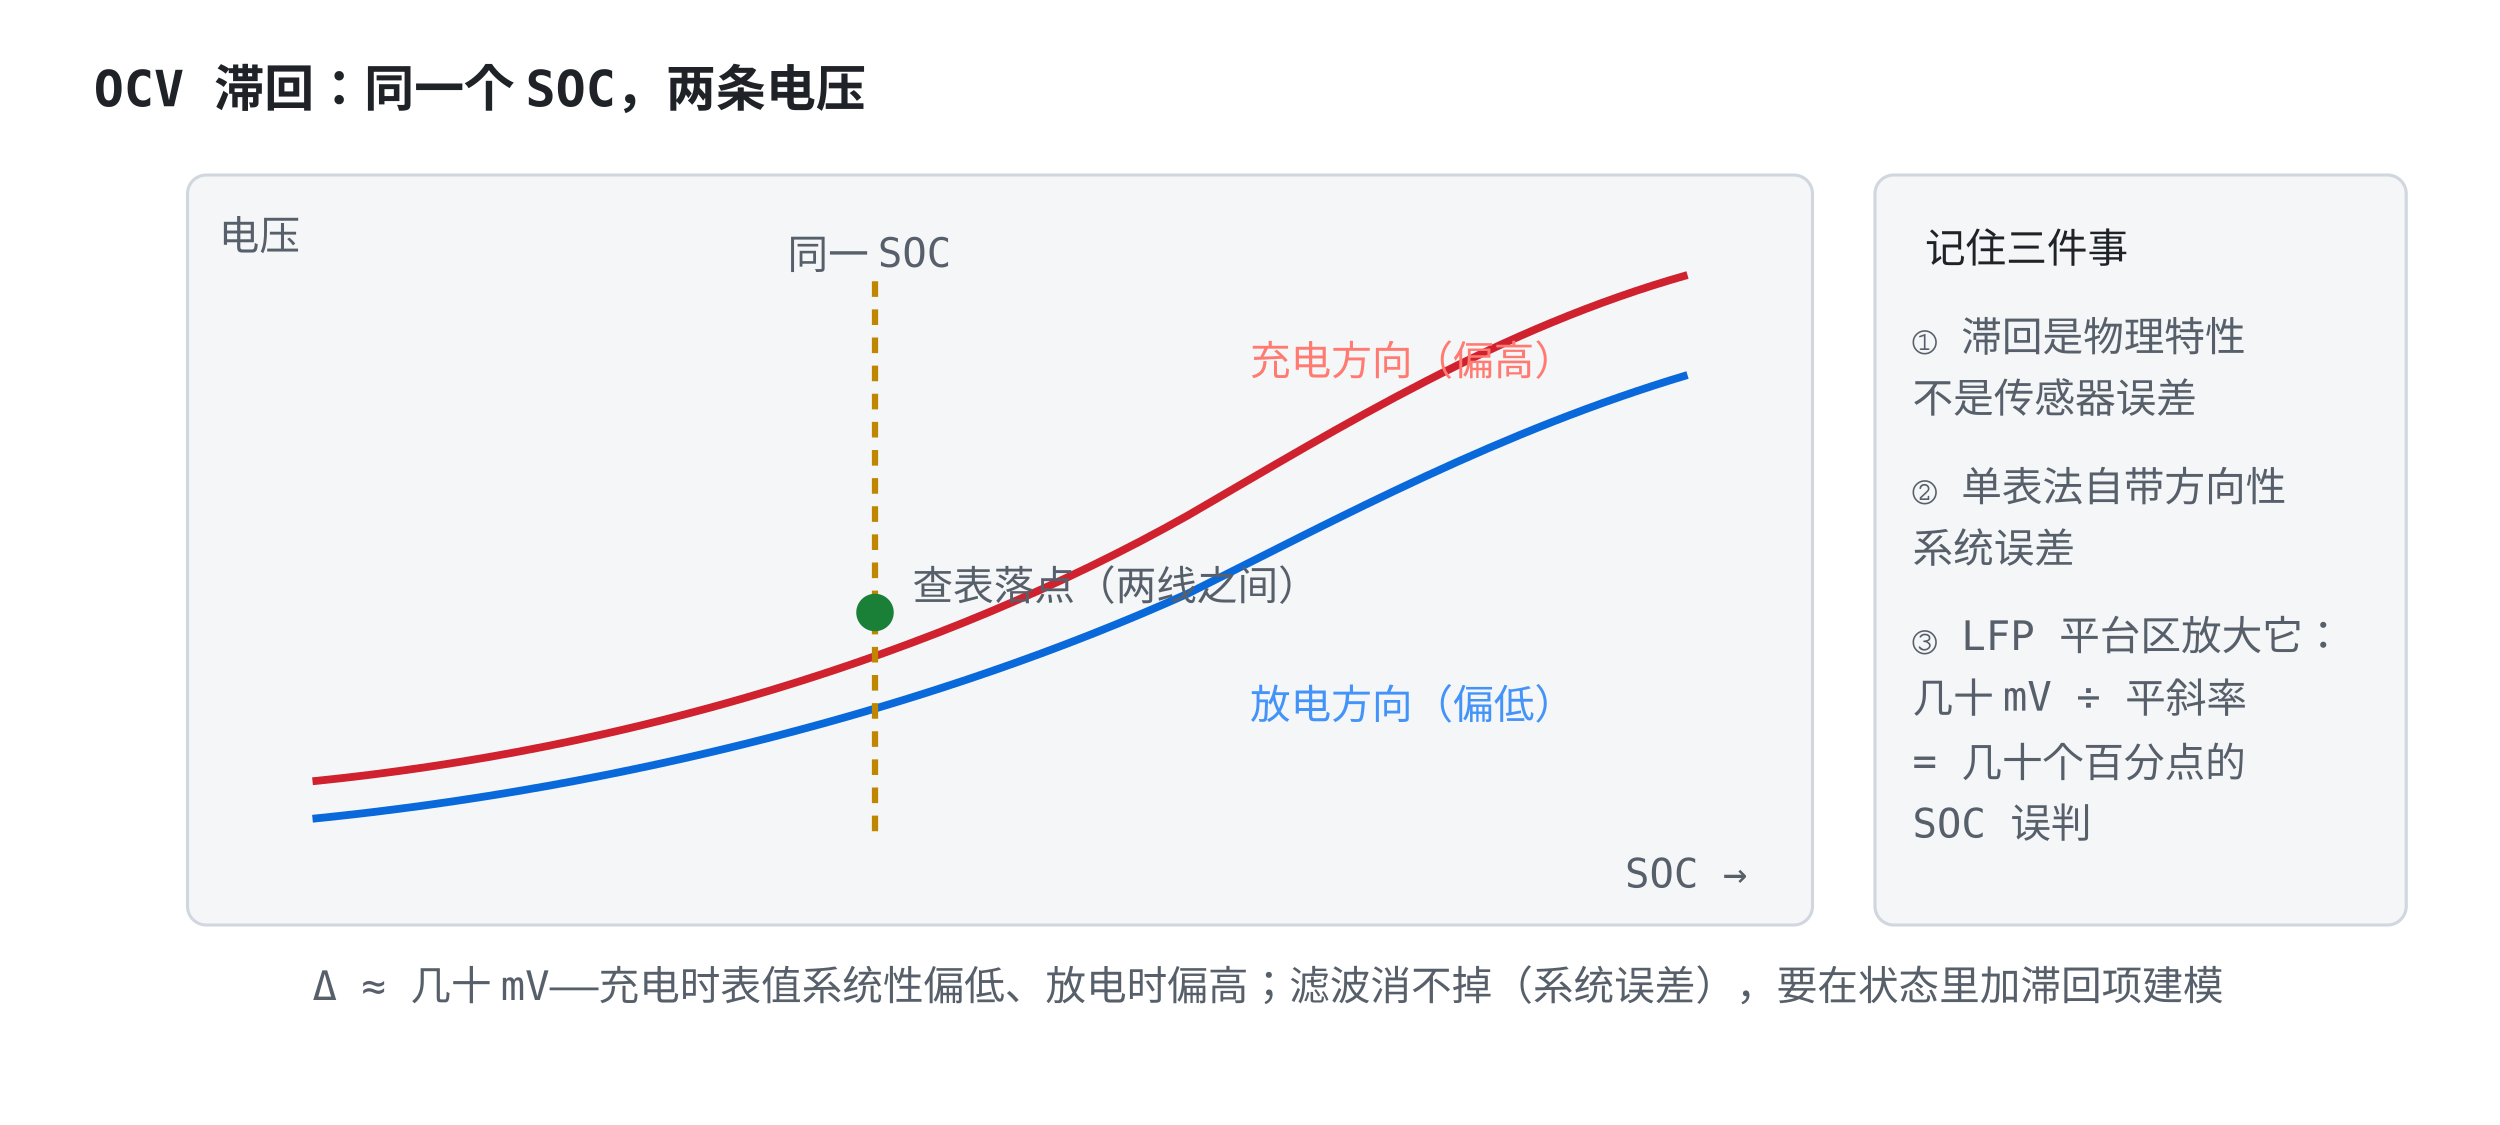
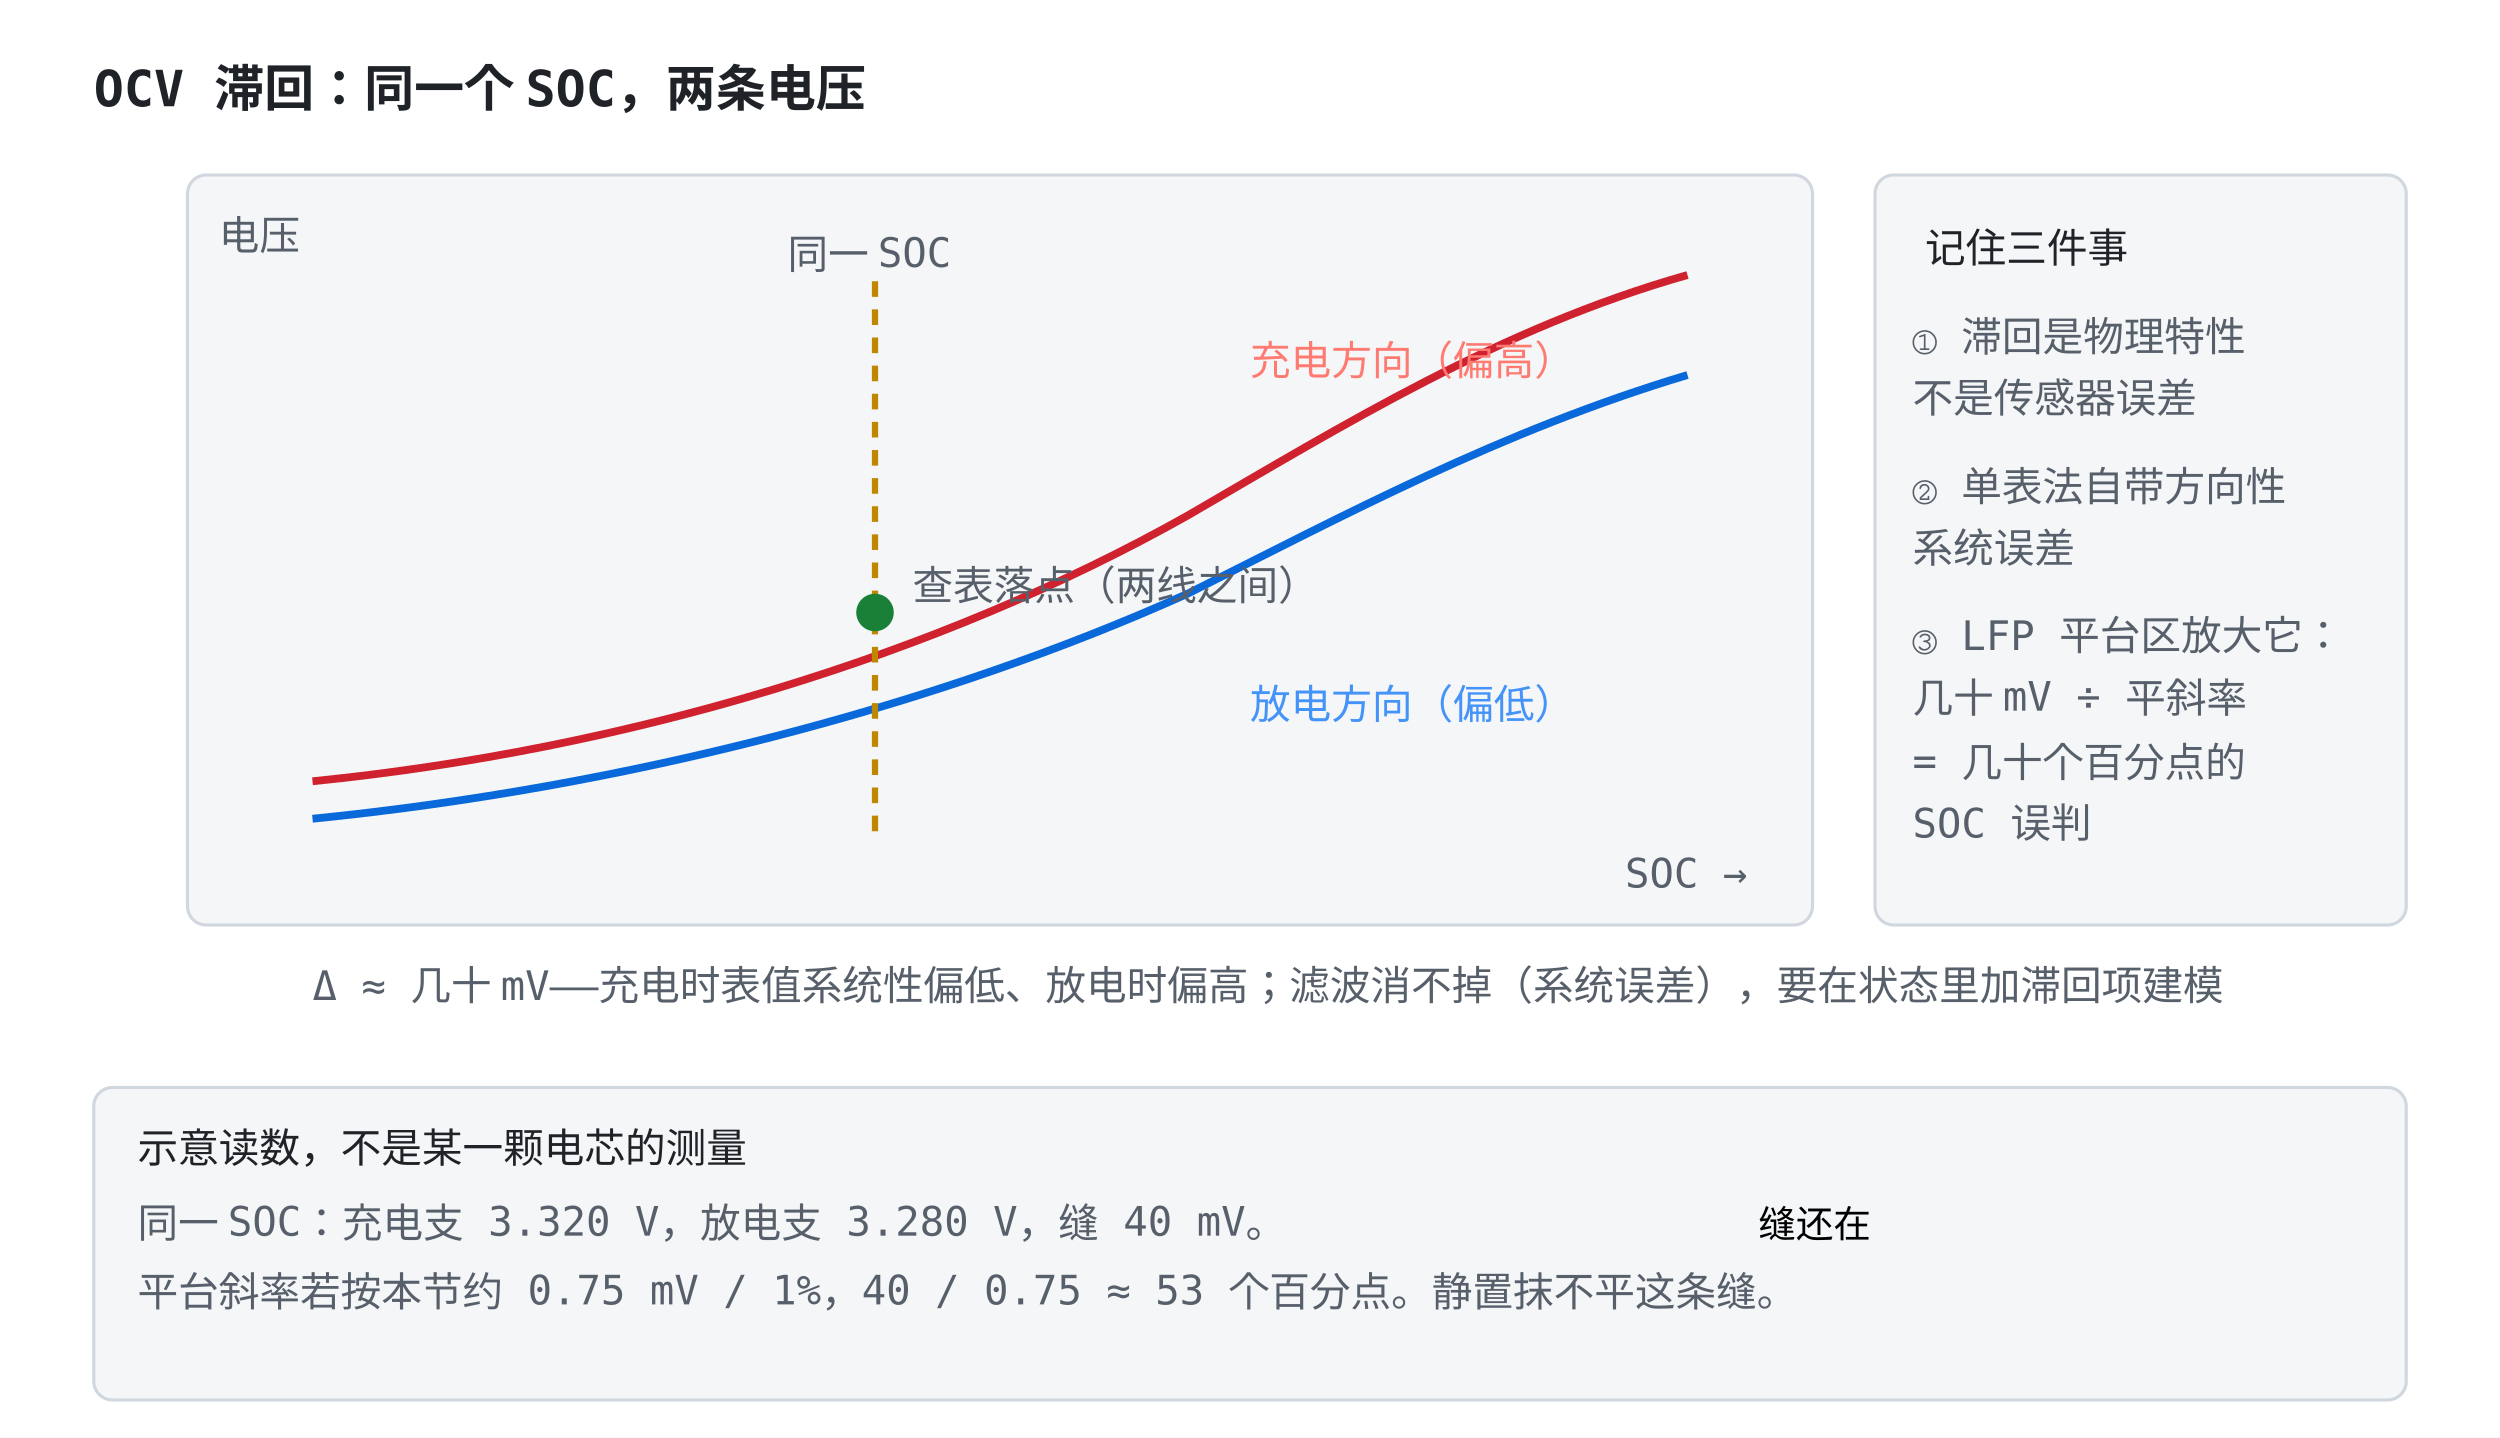
- <svg xmlns="http://www.w3.org/2000/svg" viewBox="0 0 800 360" font-family="ui-monospace, Consolas, monospace">
+ <svg xmlns="http://www.w3.org/2000/svg" viewBox="0 0 800 460" font-family="ui-monospace, Consolas, monospace">
  <style>
    .bg { fill: #ffffff; }
    .panel { fill: #f4f6f8; stroke: #d0d7de; }
    .axis { stroke: #57606a; stroke-width: 1.5; }
    .txt { fill: #1f2328; font-size: 13px; }
    .small { fill: #57606a; font-size: 13px; }
    .title { fill: #1f2328; font-size: 16px; font-weight: bold; }
    .chg { stroke: #cf222e; stroke-width: 2.5; fill: none; }
    .dis { stroke: #0969da; stroke-width: 2.5; fill: none; }
    .cursor { stroke: #bf8700; stroke-width: 2; stroke-dasharray: 5 4; }
    .tbl { fill: #1a7f37; }
    .err { stroke: #8250df; stroke-width: 2; }
    @media (prefers-color-scheme: dark) {
      .bg { fill: #0d1117; }
      .panel { fill: #161b22; stroke: #30363d; }
      .axis { stroke: #8b949e; }
      .txt { fill: #e6edf3; }
      .small { fill: #8b949e; }
      .title { fill: #e6edf3; }
      .chg { stroke: #ff7b72; }
      .dis { stroke: #4493f8; }
      .cursor { stroke: #d29922; }
      .tbl { fill: #3fb950; }
      .err { stroke: #a371f7; }
    }
  </style>
-   <rect class="bg" width="800" height="360" />
+   <rect class="bg" width="800" height="460" />
  <text class="title" x="30" y="34">OCV 滞回：同一个 SOC，两条电压</text>
  <rect class="panel" x="60" y="56" width="520" height="240" rx="6" />
  <text class="small" x="70" y="80">电压</text>
  <text class="small" x="520" y="284">SOC →</text>
  <path class="chg" d="M 100 250 C 200 240, 300 210, 380 165 C 430 136, 480 105, 540 88" />
  <text class="txt" x="400" y="120" fill="#cf222e" style="fill:#ff7b72">充电方向（偏高）</text>
  <path class="dis" d="M 100 262 C 200 252, 300 226, 380 190 C 430 165, 480 138, 540 120" />
  <text class="txt" x="400" y="230" fill="#0969da" style="fill:#4493f8">放电方向（偏低）</text>
  <g>
    <animateTransform attributeName="transform" type="translate" values="0 0; 80 0; 0 0" dur="8s" repeatCount="indefinite" />
    <line class="cursor" x1="280" y1="90" x2="280" y2="270" />
    <text class="small" x="252" y="86">同一 SOC</text>
    <circle class="tbl" cx="280" cy="196" r="6" />
    <text class="small" x="292" y="192">查表落点（两线之间）</text>
  </g>
  <text class="small" x="100" y="320">Δ ≈ 几十 mV——充电时表值系统性偏低、放电时偏高；滤波消不掉（系统误差），要在状态里加滞回项建模</text>
  <rect class="panel" x="600" y="56" width="170" height="240" rx="6" />
  <text class="txt" x="616" y="84">记住三件事</text>
  <text class="small" x="612" y="112">① 滞回是物理特性</text>
  <text class="small" x="612" y="132">   不是传感器误差</text>
  <text class="small" x="612" y="160">② 单表法自带方向性</text>
  <text class="small" x="612" y="180">   系统误差</text>
  <text class="small" x="612" y="208">③ LFP 平台区放大它：</text>
  <text class="small" x="612" y="228">   几十 mV ÷ 平斜率</text>
  <text class="small" x="612" y="248">   = 几十个百分点的</text>
  <text class="small" x="612" y="268">   SOC 误判</text>
+   <rect class="panel" x="30" y="348" width="740" height="100" rx="6" />
+   <text class="txt" x="44" y="372">示意读数，不是某一颗电芯的测量</text>
+   <text class="small" x="44" y="396">同一 SOC：充电支 3.320 V，放电支 3.280 V，缝 40 mV。</text>
+   <text class="small" x="44" y="418">平台斜率若按本节约 0.75 mV / 1%，40 / 0.75 ≈ 53 个百分点。静置抹不平这条缝。</text>
+   <text class="gold" x="560" y="396">
+     <animate attributeName="opacity" values="1;0.2;1" keyTimes="0;0.5;1" dur="4s" repeatCount="indefinite" />
+     缝还在
+   </text>
</svg>
